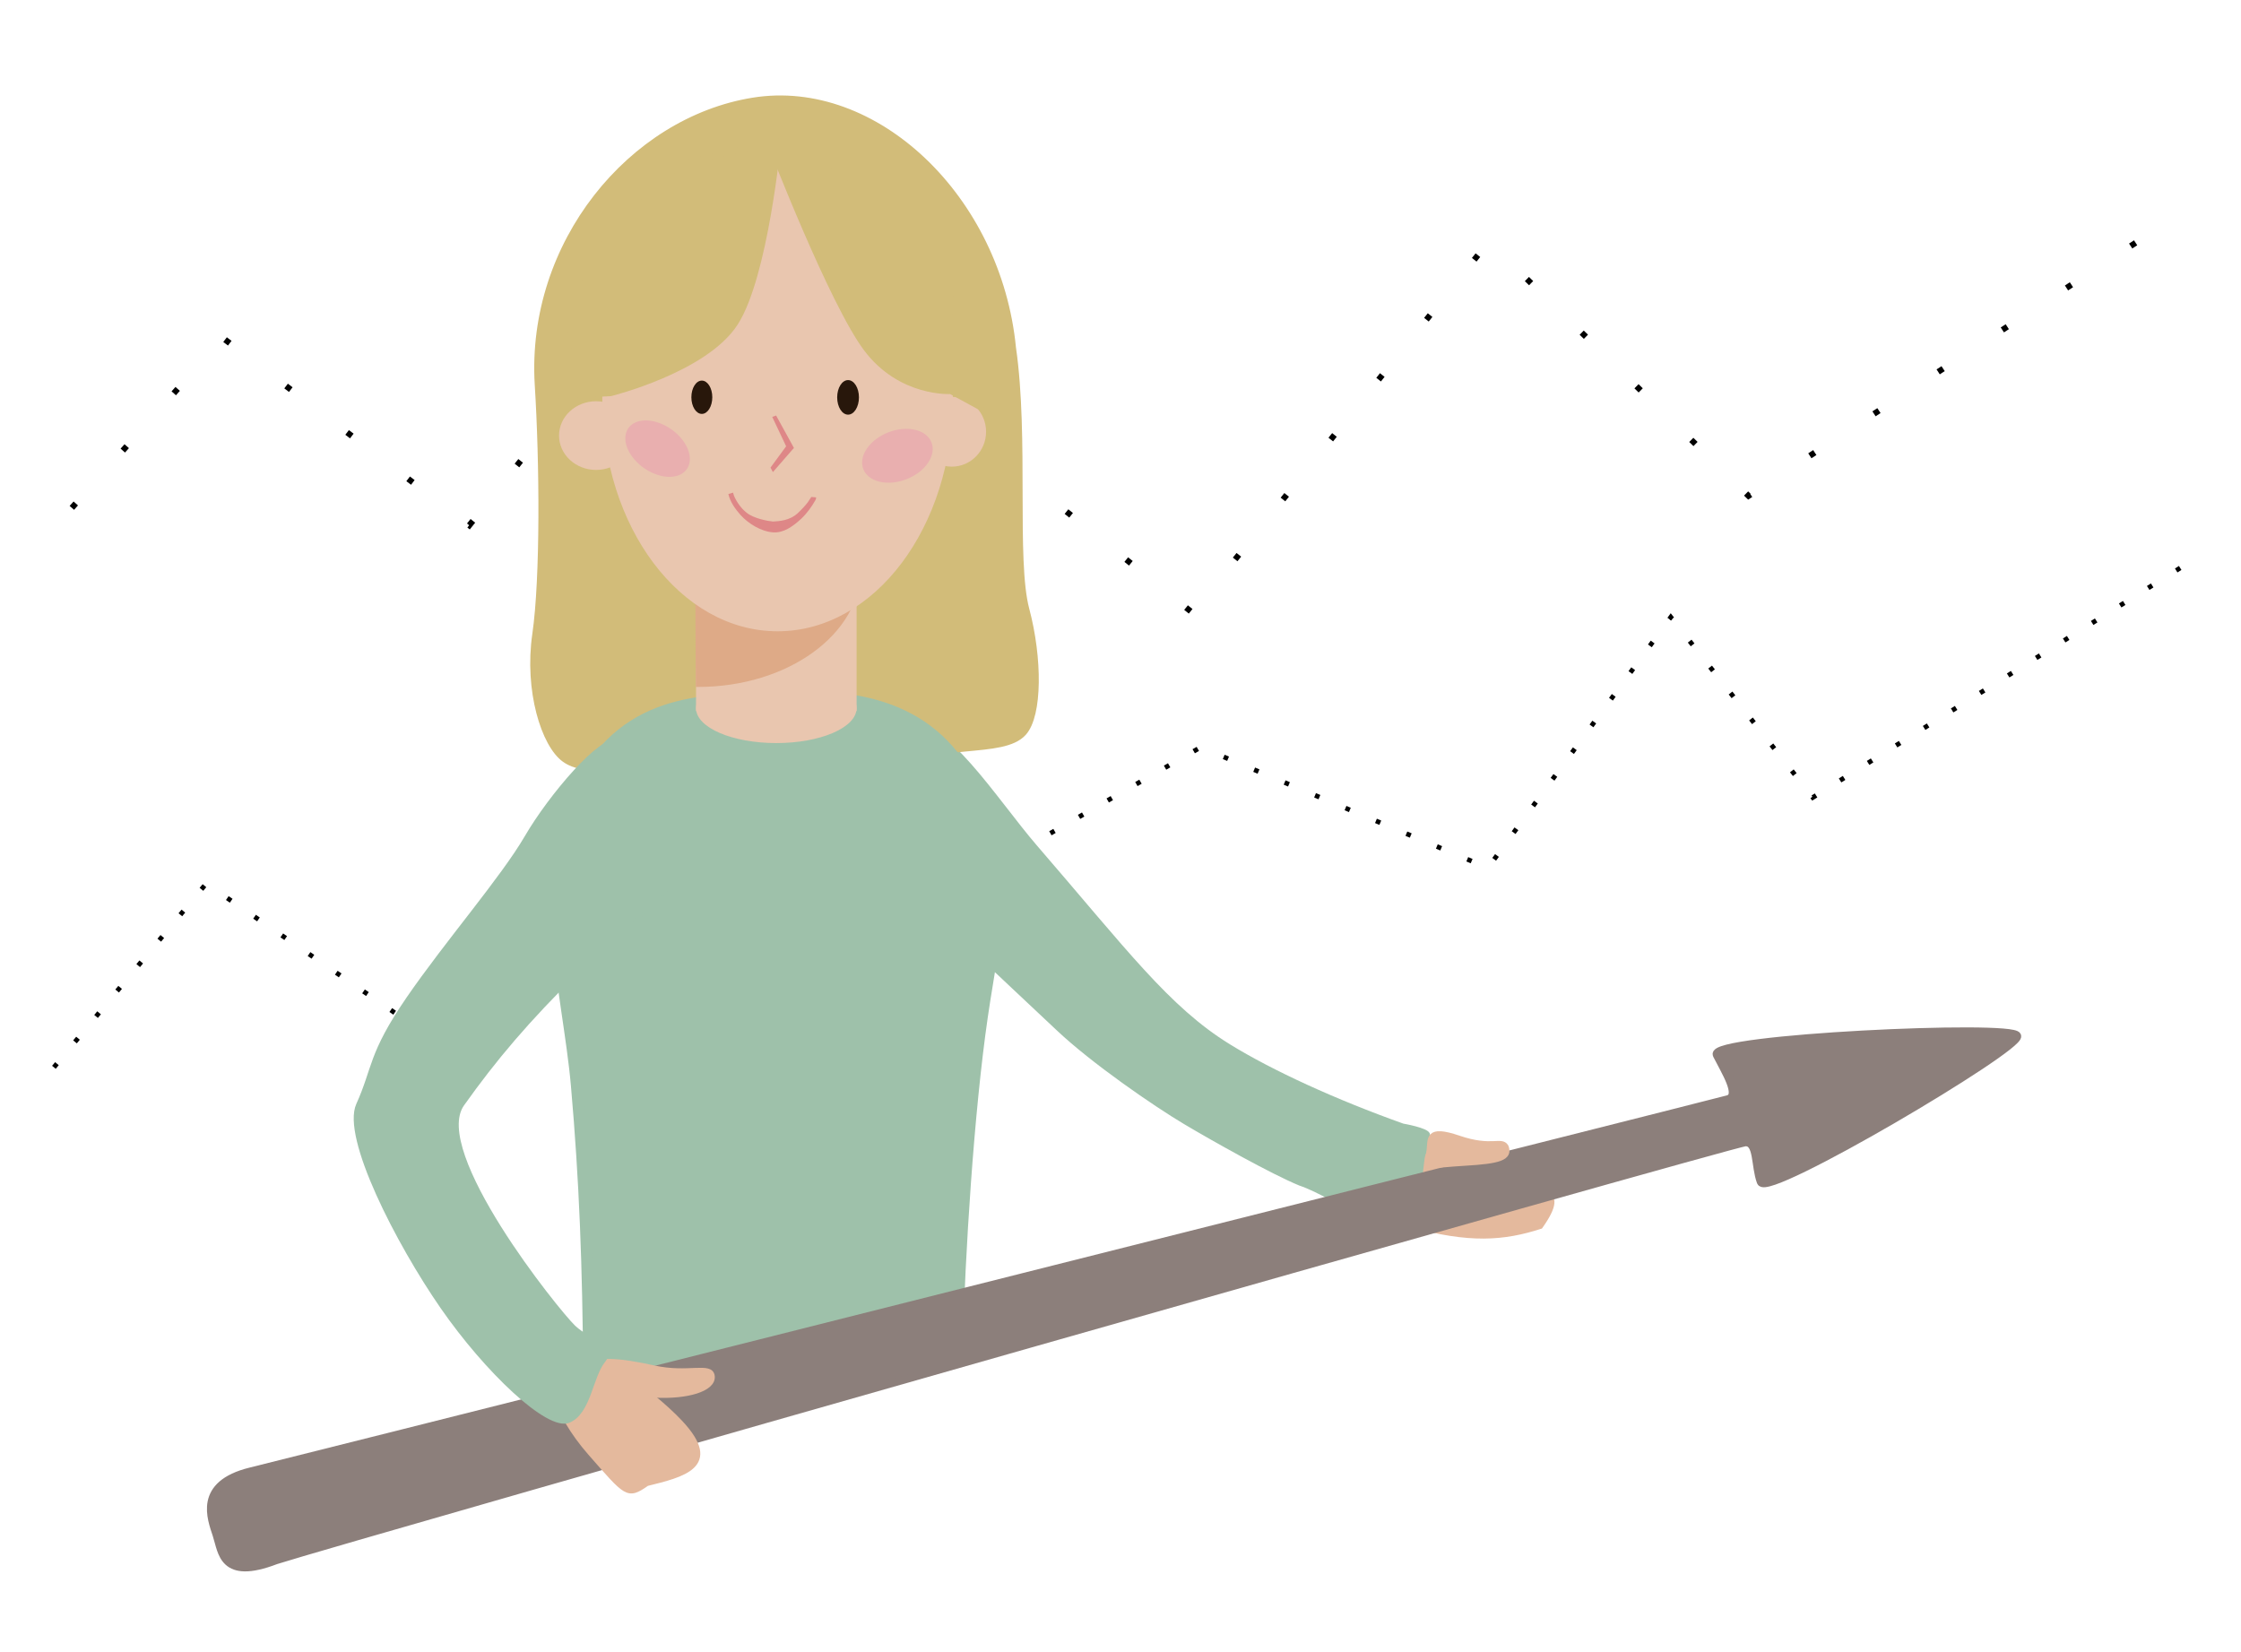
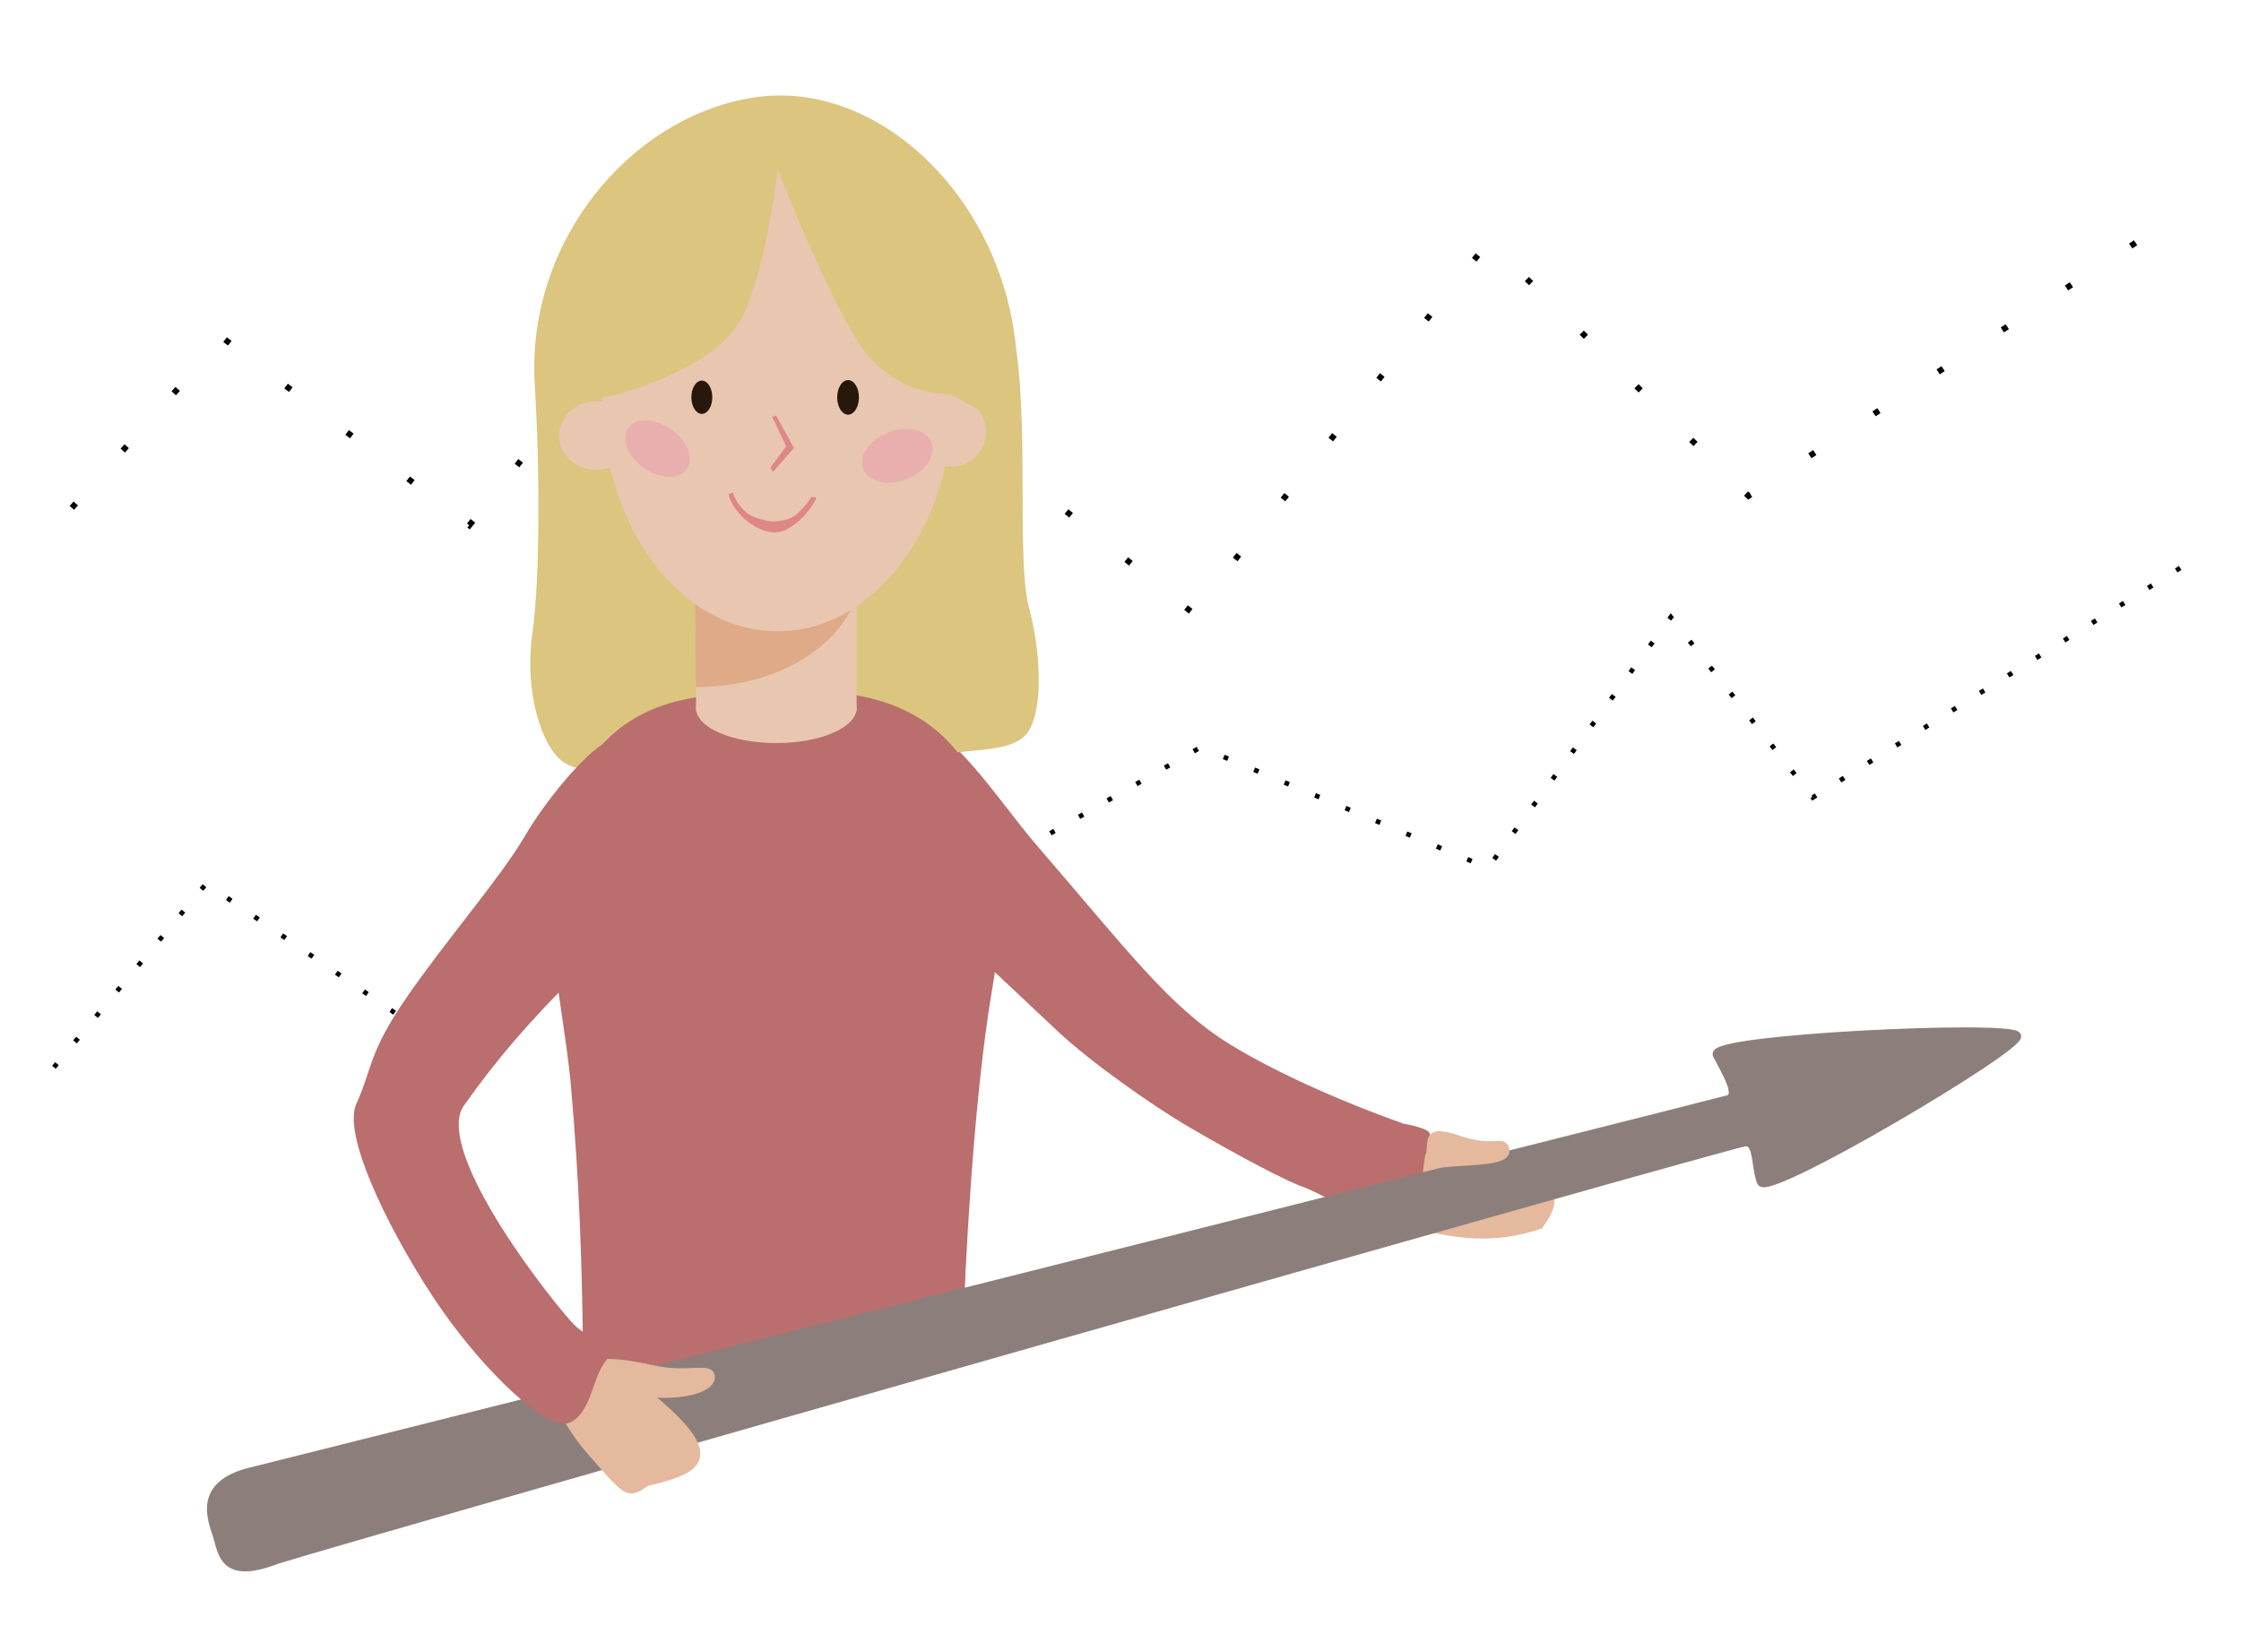
<svg xmlns="http://www.w3.org/2000/svg" width="190mm" height="140mm" viewBox="0 0 190 140" version="1.1" id="svg8946">
  <defs id="defs8940" />
  <g id="layer1" transform="translate(0,-157)">
    <path style="fill:none;stroke:#000000;stroke-width:0.5;stroke-linecap:butt;stroke-linejoin:miter;stroke-miterlimit:4.4;stroke-dasharray:0.5, 6;stroke-dashoffset:0;stroke-opacity:1" d="m 6.092,200.06 12.81,-14.401 20.886,15.883 20.319,-25.506 41.002,32.923 25.108,-31.471 22.03,21.556 36.586,-23.923" id="path9912" />
    <path style="fill:none;stroke:#000000;stroke-width:0.4;stroke-linecap:butt;stroke-linejoin:miter;stroke-miterlimit:4;stroke-dasharray:0.4, 2.4;stroke-dashoffset:0;stroke-opacity:1" d="m 4.571,247.492 12.91,-15.574 16.866,11.555 18.829,-17.493 17.024,12.463 31.601,-18.087 24.347,10.233 15.509,-21.263 12.039,15.289 31.472,-19.662" id="path9912-3" />
    <path style="opacity:1;fill:#e4b99d;fill-opacity:1;stroke:#e4b99d;stroke-width:0.287;stroke-opacity:1;paint-order:fill markers stroke" d="m 115.701,254.297 c -1.34,1.595 -0.659,5.339 3.817,6.584 5.082,1.414 7.983,1.175 11.125,0.159 2.568,-3.626 -0.099,-2.996 -4.456,-4.536 -3.463,-1.224 -9.147,-3.801 -10.486,-2.206 z" id="path8051-7-4" />
-     <path style="opacity:1;fill:#9ec1aa;fill-opacity:1;stroke:#9ec1aa;stroke-width:0.174;stroke-opacity:1;paint-order:fill markers stroke" d="m 120.744,254.994 c 0,0 0.541,-1.433 0.395,-1.864 -0.146,-0.43 -2.182,-0.777 -2.182,-0.777 -5.711,-2.035 -11.104,-4.502 -14.734,-6.74 -5.165,-3.184 -8.759,-8.052 -16.399,-16.896 -3.282,-3.799 -7.979,-11.269 -10.599,-9.817 0,0 -1.851,0.672 -2.982,1.653 -1.131,0.981 -3.313,4.428 -3.313,4.428 -1.376,1.84 6.171,6.986 6.206,7.16 0.121,0.586 8.419,8.287 12.546,12.18 2.919,2.754 8.144,6.36 10.762,7.919 2.348,1.398 7.421,4.248 9.738,5.193 3.183,1.077 8.309,5.169 9.259,3.596 0.95,-1.573 1.073,-4.874 1.302,-6.034 z" id="path8009-09" />
-     <path style="opacity:1;fill:#d2bc79;fill-opacity:1;stroke:#d2bc79;stroke-width:0.542;stroke-opacity:1;paint-order:fill markers stroke" d="m 85.87,186.505 c 1.093,7.555 0.023,17.998 1.128,22.16 1.105,4.162 1.107,8.953 -0.223,10.448 -1.769,1.988 -7.412,0.527 -11.557,3.101 -4.145,2.574 -13.506,2.619 -18.39,0.989 -4.627,-1.545 -7.22,-0.609 -8.942,-1.837 -1.722,-1.227 -3.176,-5.821 -2.485,-10.587 0.691,-4.767 0.621,-14.606 0.205,-21.202 -0.709,-11.909 7.903,-22.352 18.237,-24.026 10.335,-1.674 20.786,8.226 22.026,20.953 z" id="path4797-2" />
+     <path style="opacity:1;fill:#ba6e6e;fill-opacity:1;stroke:#ba6e6e;stroke-width:0.174;stroke-opacity:1;paint-order:fill markers stroke" d="m 120.744,254.994 c 0,0 0.541,-1.433 0.395,-1.864 -0.146,-0.43 -2.182,-0.777 -2.182,-0.777 -5.711,-2.035 -11.104,-4.502 -14.734,-6.74 -5.165,-3.184 -8.759,-8.052 -16.399,-16.896 -3.282,-3.799 -7.979,-11.269 -10.599,-9.817 0,0 -1.851,0.672 -2.982,1.653 -1.131,0.981 -3.313,4.428 -3.313,4.428 -1.376,1.84 6.171,6.986 6.206,7.16 0.121,0.586 8.419,8.287 12.546,12.18 2.919,2.754 8.144,6.36 10.762,7.919 2.348,1.398 7.421,4.248 9.738,5.193 3.183,1.077 8.309,5.169 9.259,3.596 0.95,-1.573 1.073,-4.874 1.302,-6.034 z" id="path8009-09" />
+     <path style="opacity:1;fill:#dbc57f;fill-opacity:1;stroke:#dbc57f;stroke-width:0.542;stroke-opacity:1;paint-order:fill markers stroke" d="m 85.87,186.505 c 1.093,7.555 0.023,17.998 1.128,22.16 1.105,4.162 1.107,8.953 -0.223,10.448 -1.769,1.988 -7.412,0.527 -11.557,3.101 -4.145,2.574 -13.506,2.619 -18.39,0.989 -4.627,-1.545 -7.22,-0.609 -8.942,-1.837 -1.722,-1.227 -3.176,-5.821 -2.485,-10.587 0.691,-4.767 0.621,-14.606 0.205,-21.202 -0.709,-11.909 7.903,-22.352 18.237,-24.026 10.335,-1.674 20.786,8.226 22.026,20.953 z" id="path4797-2" />
    <ellipse style="fill:#e9c6af;stroke-width:0.458" id="path81-5" cx="50.539" cy="193.932" rx="3.141" ry="2.912" />
    <ellipse style="fill:#e9c6af;stroke-width:0.444" id="path81-0-7" cx="80.698" cy="193.606" rx="2.905" ry="2.959" />
-     <path style="opacity:1;fill:#9ec1aa;fill-opacity:1;stroke:#9ec1aa;stroke-width:1.013;stroke-opacity:1;paint-order:fill markers stroke" d="m 81.116,271.258 c 0.189,-7.863 0.953,-19.99 2.134,-28.105 1.086,-7.46 2.725,-12.401 -0.906,-19.617 -3.631,-7.216 -10.773,-7.596 -15.998,-7.374 -5.467,0.291 -12.518,-0.451 -16.724,6.778 -4.54,7.804 -1.423,17.991 -0.713,26.076 0.71,8.085 0.977,15.134 1.048,24.604 0,0 0.385,5.11 13.688,1.467 13.303,-3.643 17.471,-3.83 17.471,-3.83 z" id="path4872-1" />
+     <path style="opacity:1;fill:#ba6e6e;fill-opacity:1;stroke:#ba6e6e;stroke-width:1.013;stroke-opacity:1;paint-order:fill markers stroke" d="m 81.116,271.258 c 0.189,-7.863 0.953,-19.99 2.134,-28.105 1.086,-7.46 2.725,-12.401 -0.906,-19.617 -3.631,-7.216 -10.773,-7.596 -15.998,-7.374 -5.467,0.291 -12.518,-0.451 -16.724,6.778 -4.54,7.804 -1.423,17.991 -0.713,26.076 0.71,8.085 0.977,15.134 1.048,24.604 0,0 0.385,5.11 13.688,1.467 13.303,-3.643 17.471,-3.83 17.471,-3.83 z" id="path4872-1" />
    <g id="g4870-4" transform="matrix(1.376885,0,0,0.8554021,-139.5253,154.8202)">
      <rect y="58.796" x="144.326" height="14.098" width="9.622" id="rect4838-0" style="opacity:1;fill:#e9c6af;fill-opacity:1;stroke:#e9c6af;stroke-width:0.265;stroke-opacity:1;paint-order:fill markers stroke" />
      <ellipse ry="3.322" rx="4.809" cy="72.744" cx="149.136" id="path4842-9" style="opacity:1;fill:#e9c6af;fill-opacity:1;stroke:#e9c6af;stroke-width:0.269;stroke-opacity:1;paint-order:fill markers stroke" />
    </g>
    <ellipse style="opacity:1;fill:#28170b;fill-opacity:1;stroke-width:0.381;paint-order:fill markers stroke" id="path4752-5-8" cx="71.263" cy="190.553" rx="0.799" ry="1.156" />
    <path style="opacity:1;fill:#deaa87;fill-opacity:1;stroke:#deaa87;stroke-width:0.476;stroke-opacity:1;paint-order:fill markers stroke" id="path4951-8" d="m 72.759,205.191 a 13.581,9.815 0 0 1 -13.529,9.815 l -0.052,-9.815 z" />
    <ellipse style="opacity:1;fill:#e9c6af;stroke:#e9c6af;stroke-width:0.416;stroke-opacity:1" id="path77-5" cx="65.927" cy="190.805" rx="14.655" ry="19.511" />
    <ellipse style="opacity:1;fill:#28170b;fill-opacity:1;stroke-width:0.443;paint-order:fill markers stroke" id="path4752-01" cx="59.504" cy="190.682" rx="0.887" ry="1.412" />
    <ellipse style="opacity:1;fill:#28170b;fill-opacity:1;stroke-width:0.474;paint-order:fill markers stroke" id="path4752-0-9" ry="1.465" rx="0.923" cy="190.692" cx="71.902" />
    <path style="color:#000000;font-style:normal;font-variant:normal;font-weight:normal;font-stretch:normal;font-size:medium;line-height:normal;font-family:sans-serif;font-variant-ligatures:normal;font-variant-position:normal;font-variant-caps:normal;font-variant-numeric:normal;font-variant-alternates:normal;font-feature-settings:normal;text-indent:0;text-align:start;text-decoration:none;text-decoration-line:none;text-decoration-style:solid;text-decoration-color:#000000;letter-spacing:normal;word-spacing:normal;text-transform:none;writing-mode:lr-tb;direction:ltr;text-orientation:mixed;dominant-baseline:auto;baseline-shift:baseline;text-anchor:start;white-space:normal;shape-padding:0;clip-rule:nonzero;display:inline;overflow:visible;visibility:visible;opacity:1;isolation:auto;mix-blend-mode:normal;color-interpolation:sRGB;color-interpolation-filters:linearRGB;solid-color:#000000;solid-opacity:1;vector-effect:none;fill:#de8787;fill-opacity:1;fill-rule:nonzero;stroke:none;stroke-width:0.686px;stroke-linecap:butt;stroke-linejoin:miter;stroke-miterlimit:4;stroke-dasharray:none;stroke-dashoffset:0;stroke-opacity:1;color-rendering:auto;image-rendering:auto;shape-rendering:auto;text-rendering:auto;enable-background:accumulate" d="m 65.802,192.231 -0.329,0.115 1.179,2.496 -1.327,1.804 0.203,0.38 1.784,-2.048 z" id="path4787-5" />
    <path style="color:#000000;font-style:normal;font-variant:normal;font-weight:normal;font-stretch:normal;font-size:medium;line-height:normal;font-family:sans-serif;font-variant-ligatures:normal;font-variant-position:normal;font-variant-caps:normal;font-variant-numeric:normal;font-variant-alternates:normal;font-feature-settings:normal;text-indent:0;text-align:start;text-decoration:none;text-decoration-line:none;text-decoration-style:solid;text-decoration-color:#000000;letter-spacing:normal;word-spacing:normal;text-transform:none;writing-mode:lr-tb;direction:ltr;text-orientation:mixed;dominant-baseline:auto;baseline-shift:baseline;text-anchor:start;white-space:normal;shape-padding:0;clip-rule:nonzero;display:inline;overflow:visible;visibility:visible;opacity:1;isolation:auto;mix-blend-mode:normal;color-interpolation:sRGB;color-interpolation-filters:linearRGB;solid-color:#000000;solid-opacity:1;vector-effect:none;fill:#de8787;fill-opacity:1;fill-rule:nonzero;stroke:none;stroke-width:0.461px;stroke-linecap:butt;stroke-linejoin:miter;stroke-miterlimit:4;stroke-dasharray:none;stroke-dashoffset:0;stroke-opacity:1;color-rendering:auto;image-rendering:auto;shape-rendering:auto;text-rendering:auto;enable-background:accumulate" d="m 61.754,198.887 c 0.147,0.672 0.603,1.294 1.032,1.778 0.649,0.719 1.746,1.411 2.777,1.473 0.862,0.052 1.63,-0.473 2.358,-1.145 0.504,-0.472 0.919,-1.061 1.23,-1.617 0.022,-0.054 0.045,-0.106 0.041,-0.206 l -0.408,-0.033 c 0,0 -0.241,0.374 -0.304,0.461 -0.208,0.268 -0.506,0.599 -0.85,0.917 -0.689,0.637 -1.594,0.673 -2.09,0.705 -0.423,-0.041 -1.621,-0.244 -2.243,-0.753 -0.471,-0.364 -0.869,-0.957 -1.068,-1.436 6.45e-4,0.009 -0.077,-0.262 -0.077,-0.262 z" id="path4793-0" />
-     <path style="fill:#d2bc79;fill-opacity:1;stroke:#d2bc79;stroke-width:0.482px;stroke-linecap:butt;stroke-linejoin:miter;stroke-opacity:1" d="m 65.977,168.972 c 0,0 -1.082,11.454 -3.641,15.422 -2.559,3.968 -10.564,5.953 -10.564,5.953 l -4.251,0.204 1.816,-11.006 8.288,-8.651 z" id="path4806-8" />
-     <path style="fill:#d2bc79;fill-opacity:1;stroke:#d2bc79;stroke-width:0.475px;stroke-linecap:butt;stroke-linejoin:miter;stroke-opacity:1" d="m 65.434,169.489 c 0,0 5.112,13.214 8.023,17.084 2.911,3.87 7.154,3.599 7.154,3.599 l 2.536,1.384 -3.216,-11.73 -7.681,-7.587 z" id="path4806-3-3" />
+     <path style="fill:#dbc57f;fill-opacity:1;stroke:#dbc57f;stroke-width:0.482px;stroke-linecap:butt;stroke-linejoin:miter;stroke-opacity:1" d="m 65.977,168.972 c 0,0 -1.082,11.454 -3.641,15.422 -2.559,3.968 -10.564,5.953 -10.564,5.953 l -4.251,0.204 1.816,-11.006 8.288,-8.651 z" id="path4806-8" />
+     <path style="fill:#dbc57f;fill-opacity:1;stroke:#dbc57f;stroke-width:0.475px;stroke-linecap:butt;stroke-linejoin:miter;stroke-opacity:1" d="m 65.434,169.489 c 0,0 5.112,13.214 8.023,17.084 2.911,3.87 7.154,3.599 7.154,3.599 l 2.536,1.384 -3.216,-11.73 -7.681,-7.587 z" id="path4806-3-3" />
    <ellipse style="opacity:1;fill:#e9afaf;fill-opacity:1;stroke:#e9afaf;stroke-width:0.28;stroke-opacity:1;paint-order:fill markers stroke" id="path4901-5" cx="82.247" cy="165.738" rx="2.793" ry="2.005" transform="matrix(0.9282845,0.3718707,-0.1242657,0.992249,0,0)" />
    <ellipse style="opacity:1;fill:#e9afaf;fill-opacity:1;stroke:#e9afaf;stroke-width:0.297;stroke-opacity:1;paint-order:fill markers stroke" id="path4901-2-9" cx="185.733" cy="185.071" rx="2.509" ry="2.519" transform="matrix(0.9728666,0.2313667,-0.5652293,0.8249339,0,0)" />
    <path style="opacity:1;fill:#8c7f7b;fill-opacity:1;stroke:#8c7f7b;stroke-width:0.713;stroke-miterlimit:4;stroke-dasharray:none;stroke-opacity:1;paint-order:fill markers stroke" d="m 18.393,287.163 c -0.468,-1.435 -1.641,-4.284 2.859,-5.385 3.362,-0.822 70.991,-17.852 105.448,-26.547 11.666,-2.944 19.529,-4.932 19.808,-5.013 1.104,-0.318 -0.239,-2.392 -0.937,-3.788 -0.697,-1.396 25.131,-2.597 25.437,-1.593 0.306,1.004 -21.189,13.73 -21.702,12.37 -0.513,-1.361 -0.221,-3.437 -1.341,-3.372 -1.12,0.065 -119.285,33.728 -124.582,35.44 -4.513,1.731 -4.522,-0.676 -4.99,-2.111 z" id="path9712" />
    <path style="opacity:1;fill:#e4b99d;fill-opacity:1;stroke:#e4b99d;stroke-width:0.452;stroke-opacity:1;paint-order:fill markers stroke" d="m 121.167,254.669 c 0.128,-1.122 -0.205,-2.087 2.513,-1.161 2.79,0.951 3.583,0.073 3.995,0.711 0.374,0.955 -0.602,1.226 -3.433,1.393 -2.815,0.166 -3.352,0.43 -3.241,-0.175 z" id="path8056-3-5" />
    <g id="g8061-3" style="fill:#e4b99d;fill-opacity:1;stroke:#e4b99d;stroke-opacity:1" transform="matrix(-0.4029991,1.29612,1.39514,0.5056044,-98.34639,147.2068)">
      <g id="g8741" style="fill:#e4b99d;fill-opacity:1;stroke:#e4b99d;stroke-opacity:1" transform="matrix(0.1249885,-0.9128089,1.091035,0.03274942,-88.44179,161.4874)">
        <path style="opacity:1;fill:#e4b99d;fill-opacity:1;stroke:#e4b99d;stroke-width:0.319;stroke-opacity:1;paint-order:fill markers stroke" d="m 48.813,121.293 c 0.284,-0.653 -1.598,-0.862 -3.713,-0.866 -2.151,-0.004 -3.366,-0.927 -3.65,-0.274 -0.284,0.653 1.135,1.438 3.168,1.753 2.033,0.315 3.911,0.041 4.195,-0.612 z" id="path8056-3" />
        <path style="opacity:1;fill:#e4b99d;fill-opacity:1;stroke:#e4b99d;stroke-width:0.202;stroke-opacity:1;paint-order:fill markers stroke" d="m 50.977,120.771 c 0.975,1.044 -0.557,3.381 -3.421,5.222 -2.864,1.84 -3.014,2.032 -3.988,0.989 -1.95,-0.922 -4.267,-1.931 -0.967,-3.906 2.314,-1.385 7.401,-3.348 8.376,-2.304 z" id="path8051-7" />
      </g>
    </g>
-     <path style="opacity:1;fill:#9ec1aa;fill-opacity:1;stroke:#9ec1aa;stroke-width:0.205;stroke-opacity:1;paint-order:fill markers stroke" d="m 51.206,272.434 c 1.17,-1.551 -1.1,-1.599 -2.521,-2.964 -1.421,-1.365 -12.243,-14.843 -9.428,-18.806 2.71,-3.816 5.48,-7.103 9.848,-11.398 4.23,-4.159 14.674,-11.418 12.268,-13.92 0,0 -1.251,-1.839 -2.738,-2.847 -1.486,-1.008 -5.01,-2.089 -6.324,-2.636 -1.314,-0.548 -5.69,4.584 -7.724,8.079 -2.034,3.495 -6.79,8.967 -10.043,13.707 -3.253,4.74 -2.833,5.88 -4.241,8.991 -1.262,2.79 3.397,11.811 7.14,17.215 3.743,5.405 9.001,10.403 10.783,9.683 1.782,-0.72 1.924,-3.805 2.979,-5.105 z" id="path8009" />
+     <path style="opacity:1;fill:#ba6e6e;fill-opacity:1;stroke:#ba6e6e;stroke-width:0.205;stroke-opacity:1;paint-order:fill markers stroke" d="m 51.206,272.434 c 1.17,-1.551 -1.1,-1.599 -2.521,-2.964 -1.421,-1.365 -12.243,-14.843 -9.428,-18.806 2.71,-3.816 5.48,-7.103 9.848,-11.398 4.23,-4.159 14.674,-11.418 12.268,-13.92 0,0 -1.251,-1.839 -2.738,-2.847 -1.486,-1.008 -5.01,-2.089 -6.324,-2.636 -1.314,-0.548 -5.69,4.584 -7.724,8.079 -2.034,3.495 -6.79,8.967 -10.043,13.707 -3.253,4.74 -2.833,5.88 -4.241,8.991 -1.262,2.79 3.397,11.811 7.14,17.215 3.743,5.405 9.001,10.403 10.783,9.683 1.782,-0.72 1.924,-3.805 2.979,-5.105 z" id="path8009" />
  </g>
</svg>
